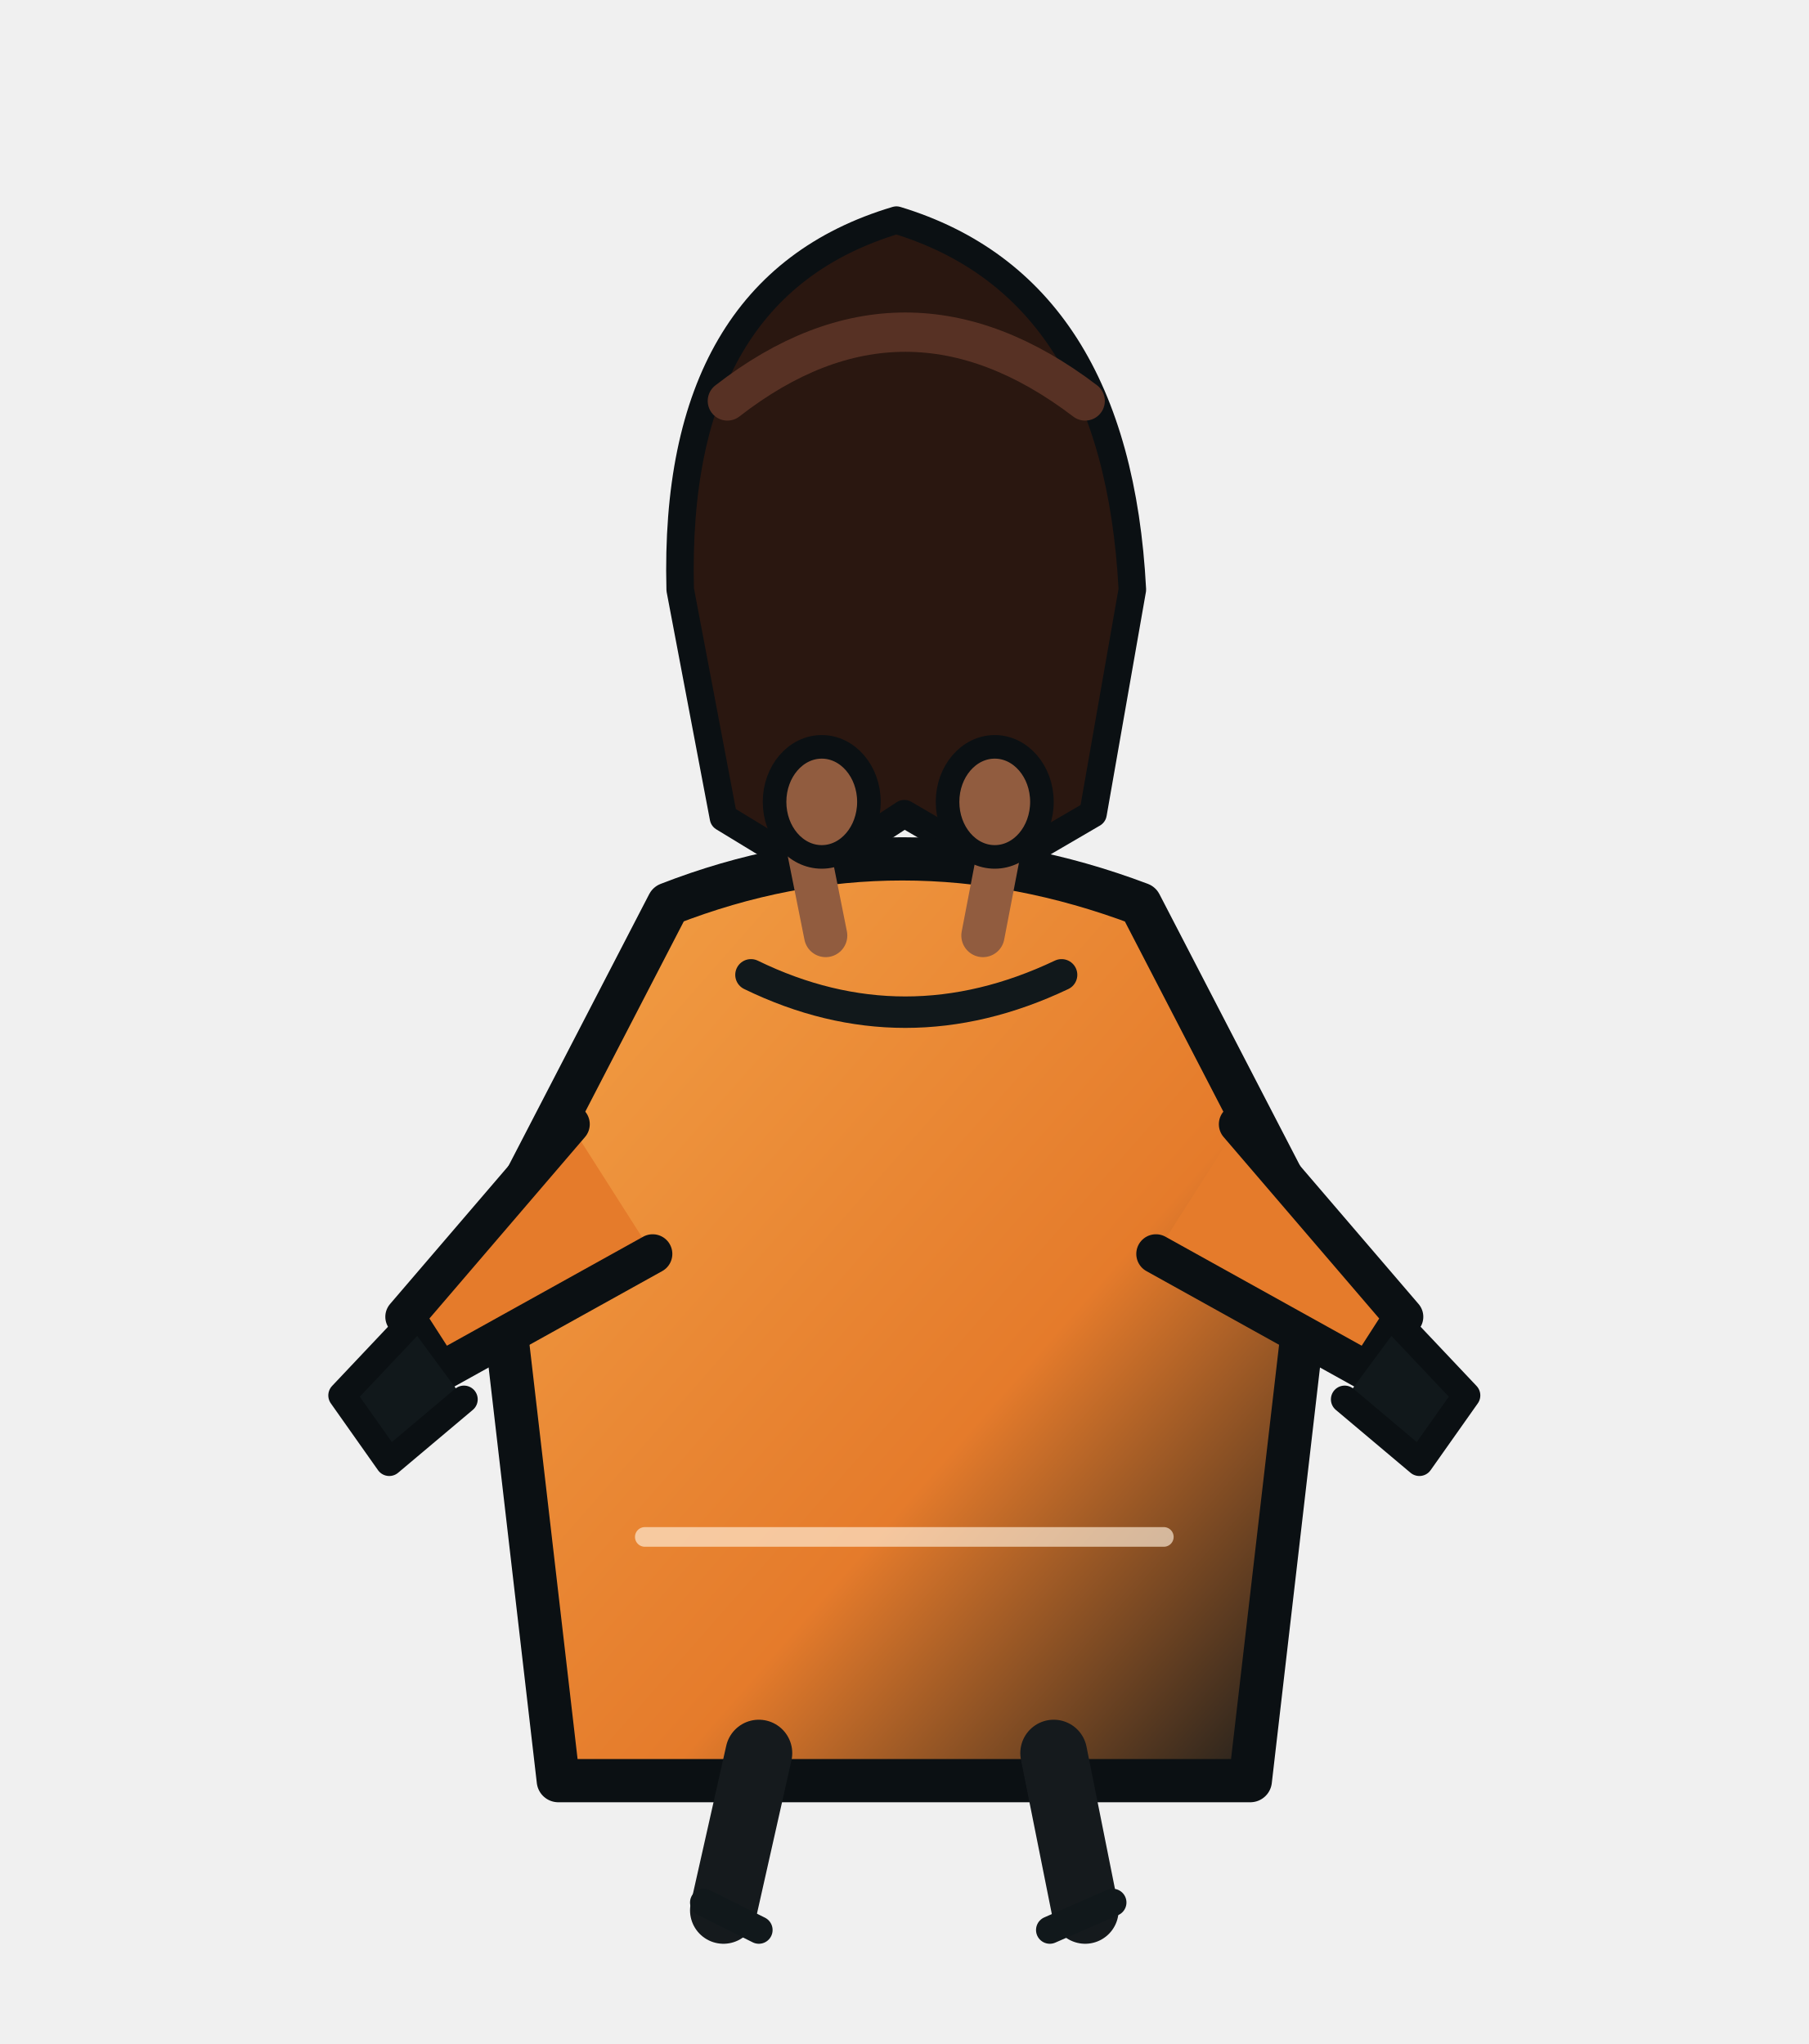
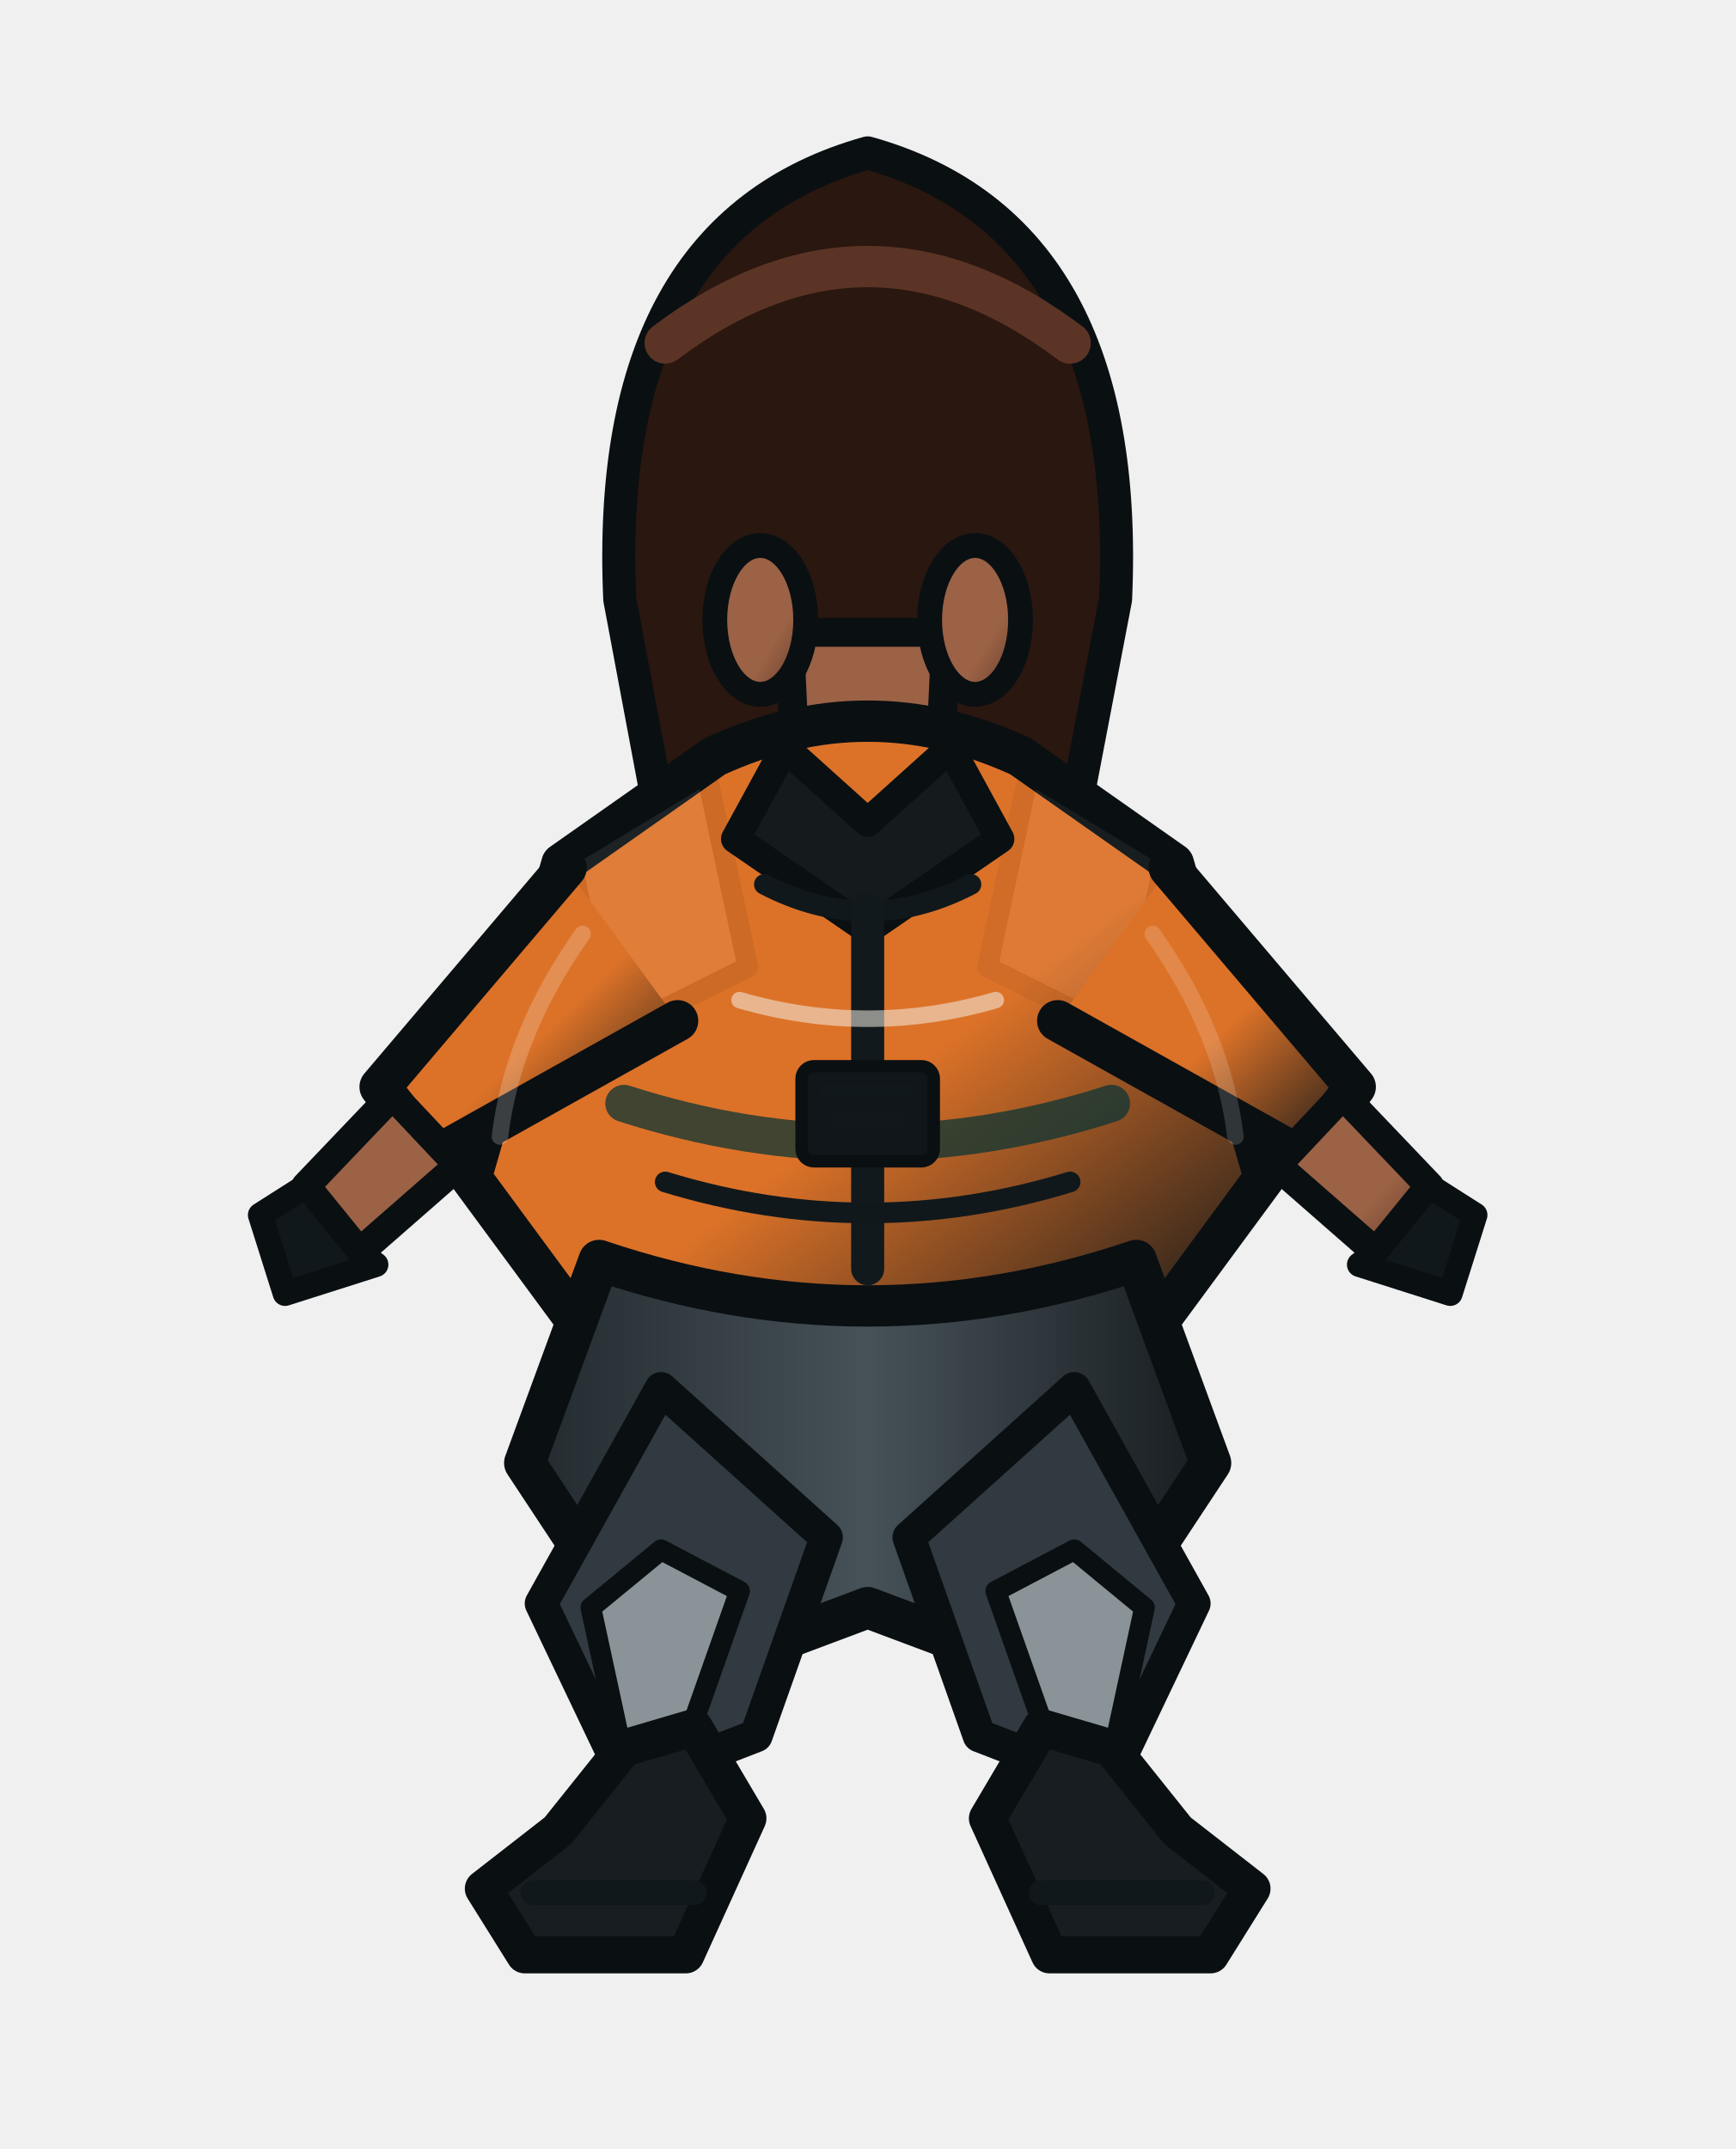
- <svg xmlns="http://www.w3.org/2000/svg" width="460" height="520" viewBox="0 0 460 520">
+ <svg xmlns="http://www.w3.org/2000/svg" width="420" height="520" viewBox="0 0 420 520">
  <defs>
    <linearGradient id="j" x1="0" y1="0" x2="1" y2="1">
-       <stop stop-color="#f3a247" />
-       <stop offset=".6" stop-color="#e57b2b" />
-       <stop offset="1" stop-color="#11181b" />
+       <stop stop-color="#dc7228" />
+       <stop offset=".56" stop-color="#dc7228" />
+       <stop offset="1" stop-color="#101619" />
+     </linearGradient>
+     <linearGradient id="pants" x1="0" y1="0" x2="1" y2="0">
+       <stop stop-color="#222a2e" />
+       <stop offset=".5" stop-color="#465158" />
+       <stop offset="1" stop-color="#171d20" />
+     </linearGradient>
+     <linearGradient id="skin" x1="0" y1="0" x2="1" y2="1">
+       <stop stop-color="#9b6245" />
+       <stop offset=".65" stop-color="#9b6245" />
+       <stop offset="1" stop-color="#5e392b" />
    </linearGradient>
  </defs>
-   <g stroke="#0b1013" stroke-linecap="round" stroke-linejoin="round">
-     <path d="M173 150Q171 73 228 56Q284 73 288 150L278 207L254 221L230 207L207 222L184 208Z" fill="#2a1710" stroke-width="7" />
-     <path d="M185 102Q230 67 276 102" fill="none" stroke="#573124" stroke-width="10" />
-     <path d="M170 230Q229 207 290 230L334 315L318 453H142L126 315Z" fill="url(#j)" stroke-width="11" />
-     <path d="M145 286L103 335L112 349L166 319M315 286L357 335L348 349L294 319" fill="#e57b2b" stroke-width="10" />
-     <path d="M104 337L87 355L99 372L118 356M356 337L373 355L361 372L342 356" fill="#11181b" stroke-width="7" />
-     <path d="M191 248Q230 267 270 248" fill="none" stroke="#11181b" stroke-width="8" />
-     <path d="M164 391H296" stroke="#fff0db" stroke-width="5" opacity=".65" />
-     <path d="M193 446L184 486M268 446L276 486" stroke="#151a1d" stroke-width="17" />
-     <path d="M179 484L193 491M267 491L283 484" stroke="#11181b" stroke-width="7" />
-     <path d="M205 213L210 238M255 212L250 238" stroke="#915c3f" stroke-width="11" />
-     <ellipse cx="209" cy="204" rx="12" ry="14" fill="#915c3f" stroke-width="6" />
-     <ellipse cx="253" cy="204" rx="12" ry="14" fill="#915c3f" stroke-width="6" />
+   <g stroke="#0a0f12" stroke-linecap="round" stroke-linejoin="round">
+     <path d="M150 145Q146 55 210 37Q274 55 270 145L261 192L238 216L211 200L184 216L159 193Z" fill="#2a170f" stroke-width="8" />
+     <path d="M161 83Q210 46 259 83" fill="none" stroke="#5b3426" stroke-width="10" />
+     <path d="M191 153L193 195Q210 209 227 195L229 153Z" fill="url(#skin)" stroke-width="7" />
+     <ellipse cx="184" cy="150" rx="11" ry="18" fill="url(#skin)" stroke-width="6" />
+     <ellipse cx="236" cy="150" rx="11" ry="18" fill="url(#skin)" stroke-width="6" />
+     <path d="M173 183Q210 166 247 183L284 209L306 285L278 323L142 323L114 285L136 209Z" fill="url(#j)" stroke-width="10" />
+     <path d="M138 207L171 187L181 234L147 251Z" fill="#ffffff" opacity=".08" stroke-width="5" />
+     <path d="M282 207L249 187L239 234L273 251Z" fill="#ffffff" opacity=".06" stroke-width="5" />
+     <path d="M190 181L210 199L230 181L242 203L210 225L178 203Z" fill="#151b1d" stroke-width="7" />
+     <path d="M185 214Q210 227 235 214" fill="none" stroke="#11181b" stroke-width="5" />
+     <path d="M137 210L92 263L105 280L164 247" fill="url(#j)" stroke-width="10" />
+     <path d="M283 210L328 263L315 280L256 247" fill="url(#j)" stroke-width="10" />
+     <path d="M95 265L74 287L87 303L111 282Z" fill="url(#skin)" stroke-width="7" />
+     <path d="M325 265L346 287L333 303L309 282Z" fill="url(#skin)" stroke-width="7" />
+     <path d="M74 287L63 294L69 313L91 306L87 303Z" fill="#11181b" stroke-width="6" />
+     <path d="M346 287L357 294L351 313L329 306L333 303Z" fill="#11181b" stroke-width="6" />
+     <path d="M210 220V307" stroke="#11191c" stroke-width="8" />
+     <path d="M151 267Q210 286 269 267" fill="none" stroke="#0c3433" stroke-width="9" opacity=".75" />
+     <path d="M161 286Q210 301 259 286" fill="none" stroke="#11181b" stroke-width="5" />
+     <path d="M179 242Q210 251 241 242" fill="none" stroke="#f2ede1" stroke-width="4" opacity=".55" />
+     <rect x="194" y="258" width="32" height="23" rx="3" fill="#101619" stroke-width="3" />
+     <path d="M200 264H220M202 271H218" stroke="#11181b" stroke-width="3" />
+     <path d="M145 305Q210 327 275 305L293 354L258 407L210 389L162 407L127 354Z" fill="url(#pants)" stroke-width="10" />
+     <path d="M160 336L131 388L152 432L183 420L200 372Z" fill="#313a40" stroke-width="8" />
+     <path d="M260 336L289 388L268 432L237 420L220 372Z" fill="#313a40" stroke-width="8" />
+     <path d="M143 389L160 375L179 385L167 419L151 426Z" fill="#8a9498" stroke-width="5" />
+     <path d="M277 389L260 375L241 385L253 419L269 426Z" fill="#8a9498" stroke-width="5" />
+     <path d="M151 423L168 418L181 440L166 473L127 473L117 457L135 443Z" fill="#171d20" stroke-width="9" />
+     <path d="M269 423L252 418L239 440L254 473L293 473L303 457L285 443Z" fill="#171d20" stroke-width="9" />
+     <path d="M129 458H168M252 458H291" stroke="#11181b" stroke-width="6" />
+     <path d="M141 226Q124 250 121 275" fill="none" stroke="#ffffff" stroke-width="4" opacity=".2" />
+     <path d="M279 226Q296 250 299 275" fill="none" stroke="#ffffff" stroke-width="4" opacity=".16" />
  </g>
</svg>
